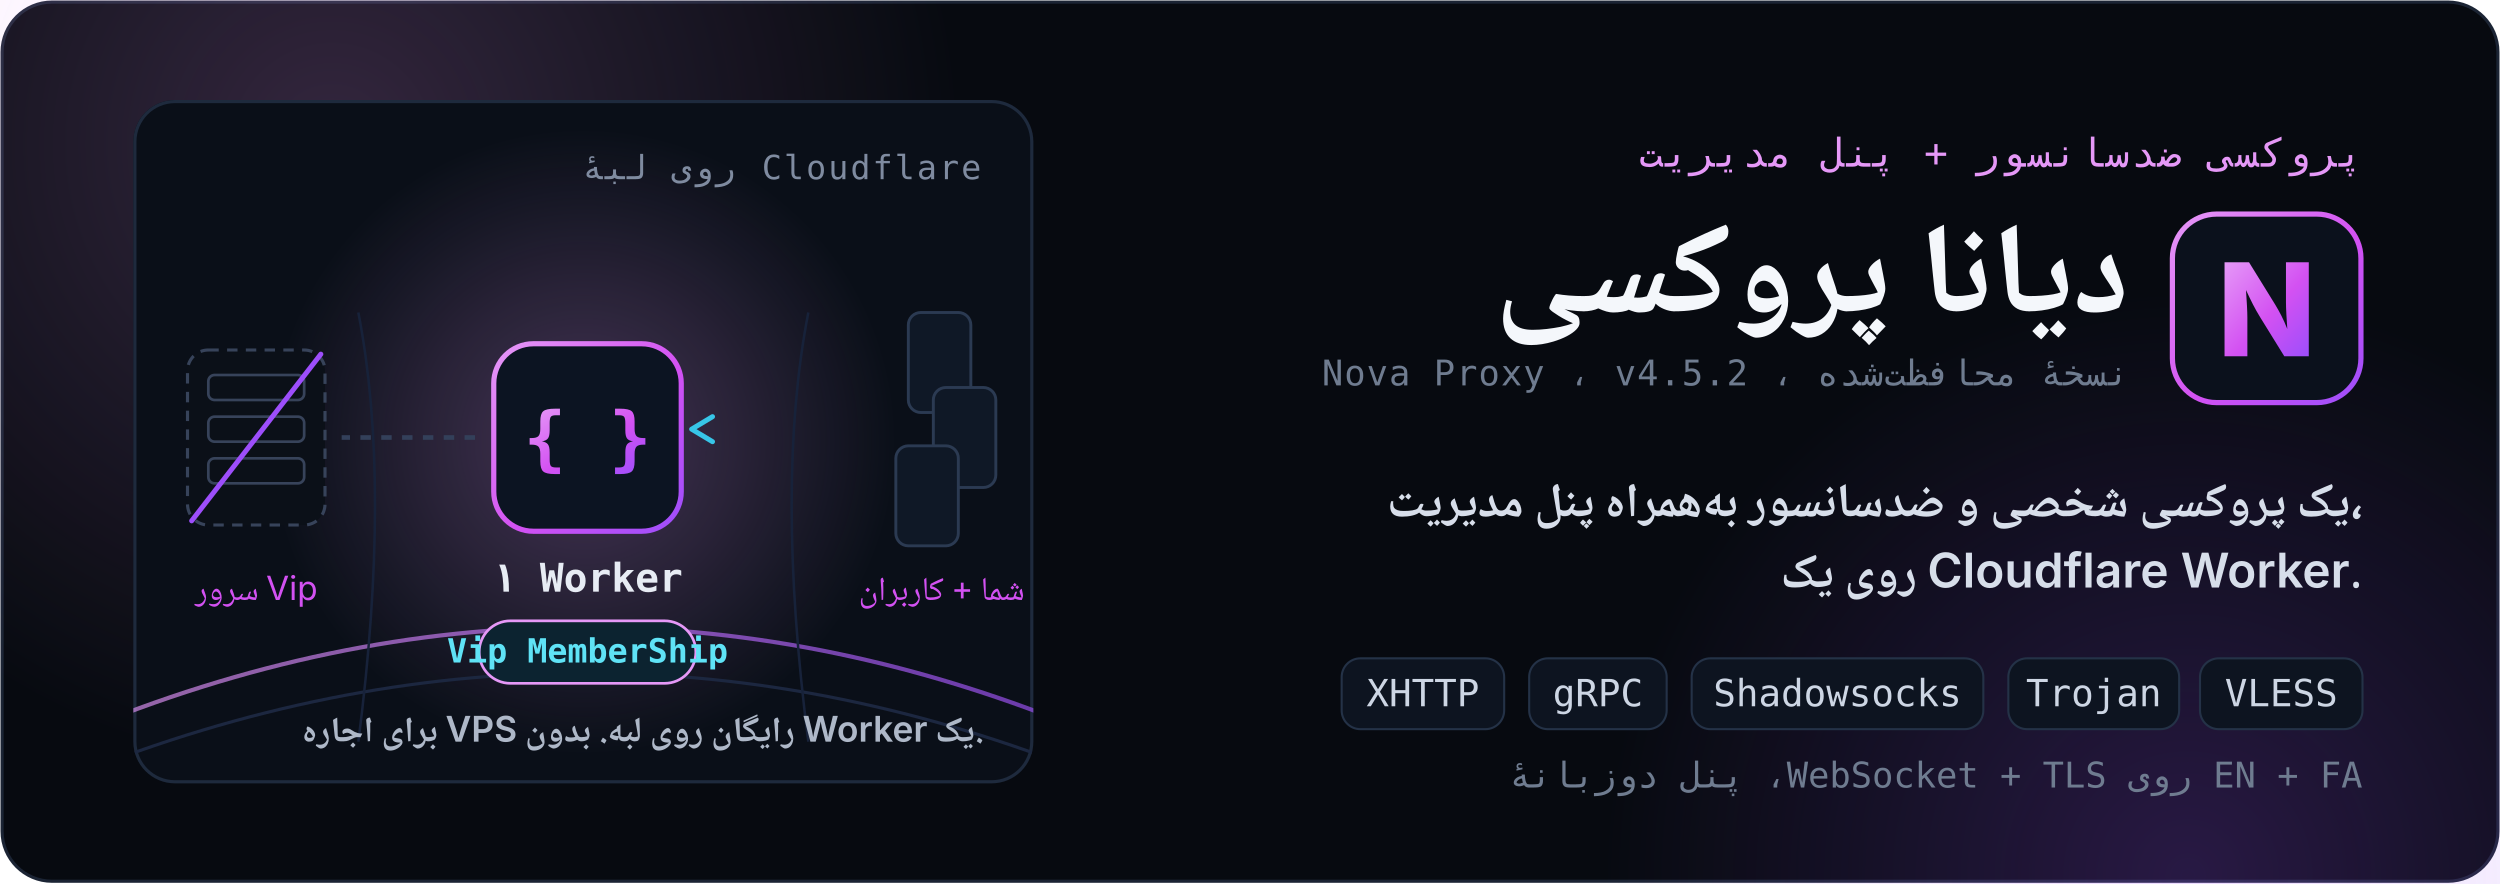
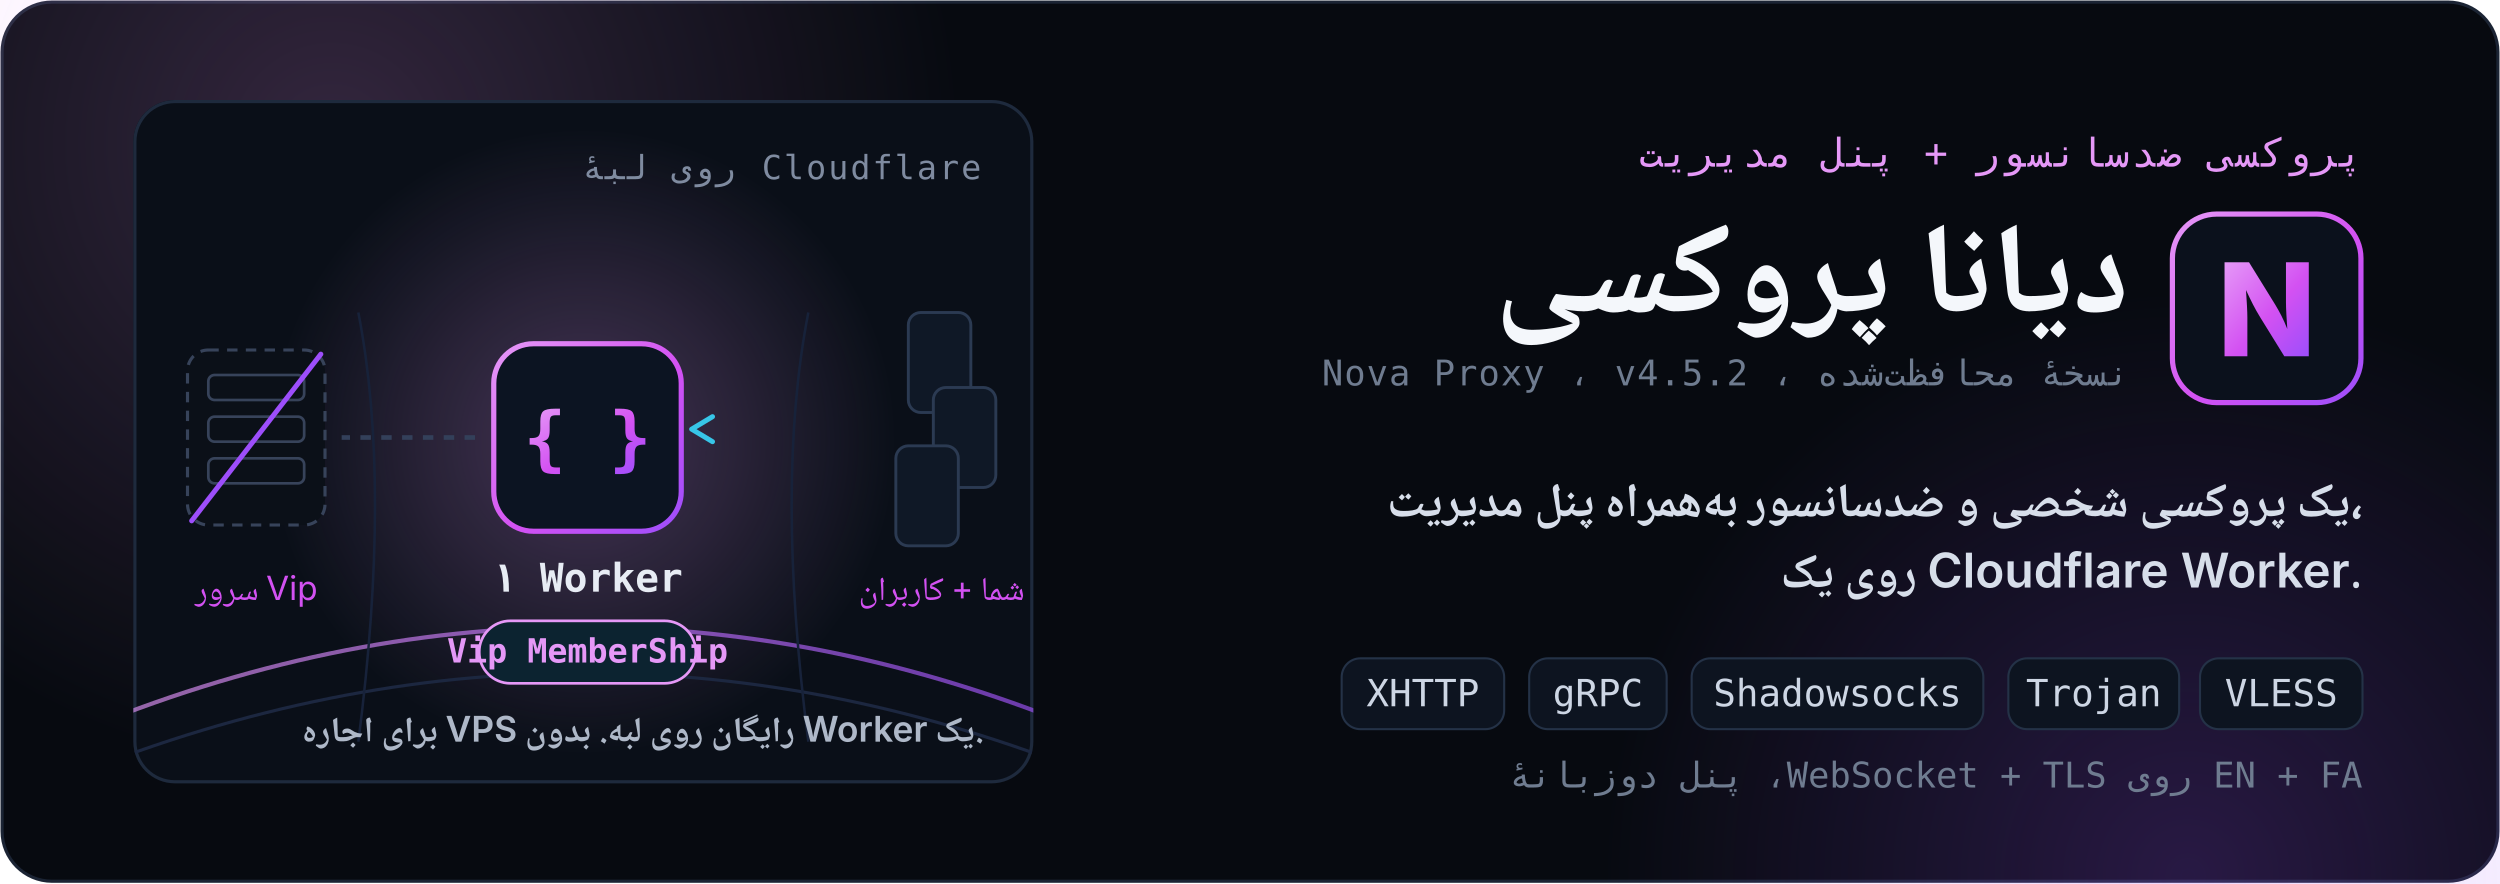
<svg xmlns="http://www.w3.org/2000/svg" width="1200" height="424" viewBox="0 0 1200 424" role="img" aria-labelledby="ht hd" lang="fa">
  <defs>
    <linearGradient id="g" x1="0" y1="0" x2="1" y2="1">
      <stop offset="0" stop-color="#e598f7" />
      <stop offset="0.55" stop-color="#d351f2" />
      <stop offset="1" stop-color="#9d4efb" />
    </linearGradient>
    <linearGradient id="gh" x1="0" y1="0" x2="1" y2="0">
      <stop offset="0" stop-color="#e598f7" />
      <stop offset="1" stop-color="#9d4efb" />
    </linearGradient>
    <radialGradient id="nglow" cx="0.5" cy="0.5" r="0.5">
      <stop offset="0" stop-color="#e598f7" stop-opacity="0.5" />
      <stop offset="1" stop-color="#e598f7" stop-opacity="0" />
    </radialGradient>
    <radialGradient id="corner" cx="0.5" cy="0.5" r="0.5">
      <stop offset="0" stop-color="#9d4efb" stop-opacity="0.16" />
      <stop offset="1" stop-color="#9d4efb" stop-opacity="0" />
    </radialGradient>
    <radialGradient id="glowTR" cx="0.5" cy="0.5" r="0.5">
      <stop offset="0" stop-color="#e598f7" stop-opacity="0.20" />
      <stop offset="1" stop-color="#e598f7" stop-opacity="0" />
    </radialGradient>
    <radialGradient id="glowV" cx="0.5" cy="0.5" r="0.5">
      <stop offset="0" stop-color="#9d4efb" stop-opacity="0.22" />
      <stop offset="1" stop-color="#9d4efb" stop-opacity="0" />
    </radialGradient>
    <radialGradient id="nodeGlow" cx="0.5" cy="0.5" r="0.5">
      <stop offset="0" stop-color="#e598f7" stop-opacity="0.55" />
      <stop offset="1" stop-color="#e598f7" stop-opacity="0" />
    </radialGradient>
    <clipPath id="boardClip">
      <rect x="64" y="48" width="432" height="328" rx="20" />
    </clipPath>
  </defs>
  <rect x="1" y="1" width="1198" height="422" rx="24" fill="#070a10" />
  <rect x="1" y="1" width="1198" height="422" rx="24" fill="none" stroke="#1b2434" stroke-width="1.5" />
  <circle cx="160" cy="70" r="300" fill="url(#glowTR)" />
  <circle cx="1050" cy="420" r="280" fill="url(#glowV)" />
  <g>
    <text x="1134" y="80" text-anchor="end" font-family="ui-monospace,SFMono-Regular,Menlo,monospace" font-size="19" letter-spacing="1" fill="#e598f7">پروکسی ضدسانسور + پنل مدیریت</text>
    <rect x="1042" y="102" width="92" height="92" rx="22" fill="#0b111c" />
    <rect x="1042.75" y="102.75" width="90.5" height="90.5" rx="21.25" fill="none" stroke="url(#g)" stroke-width="2.5" />
    <text x="1088" y="171" text-anchor="middle" font-family="-apple-system,BlinkMacSystemFont,Segoe UI,sans-serif" font-size="62" font-weight="800" fill="url(#g)">N</text>
    <text x="1022" y="150" text-anchor="end" font-family="Vazirmatn,'Vazir','IRANSans','Noto Naskh Arabic',-apple-system,'Segoe UI','Tahoma',sans-serif" font-size="62" font-weight="800" fill="#f4f7fb">دیانا پروکسی</text>
    <text x="1022" y="185" text-anchor="end" font-family="ui-monospace,SFMono-Regular,Menlo,monospace" font-size="17" letter-spacing="0.5" fill="#6f7c90">⁦Nova Proxy⁩ ، ⁦v4.5.2⁩ ، نسخهٔ محافظت‌شده</text>
    <text x="1134" y="248" text-anchor="end" font-family="Vazirmatn,'Vazir','IRANSans','Noto Naskh Arabic',-apple-system,'Segoe UI','Tahoma',sans-serif" font-size="23" font-weight="600" fill="#d7deea">یک پروکسی شخصی و ضدسانسور به‌همراه پنل مدیریت،</text>
    <text x="1134" y="282" text-anchor="end" font-family="Vazirmatn,'Vazir','IRANSans','Noto Naskh Arabic',-apple-system,'Segoe UI','Tahoma',sans-serif" font-size="23" font-weight="600" fill="#d7deea">روی یک ⁦Cloudflare Worker⁩.</text>
    <g font-family="ui-monospace,SFMono-Regular,Menlo,monospace" font-size="18">
      <g>
        <rect x="1056" y="316" width="78" height="34" rx="9" fill="#0d1420" stroke="#243247" />
        <text x="1095" y="339" text-anchor="middle" fill="#cdd6e4">VLESS</text>
      </g>
      <g>
        <rect x="964" y="316" width="82" height="34" rx="9" fill="#0d1420" stroke="#243247" />
        <text x="1005" y="339" text-anchor="middle" fill="#cdd6e4">Trojan</text>
      </g>
      <g>
        <rect x="812" y="316" width="140" height="34" rx="9" fill="#0d1420" stroke="#243247" />
        <text x="882" y="339" text-anchor="middle" fill="#cdd6e4">Shadowsocks</text>
      </g>
      <g>
        <rect x="734" y="316" width="66" height="34" rx="9" fill="#0d1420" stroke="#243247" />
        <text x="767" y="339" text-anchor="middle" fill="#cdd6e4">gRPC</text>
      </g>
      <g>
        <rect x="644" y="316" width="78" height="34" rx="9" fill="#0d1420" stroke="#243247" />
        <text x="683" y="339" text-anchor="middle" fill="#cdd6e4">XHTTP</text>
      </g>
    </g>
    <text x="1134" y="378" text-anchor="end" font-family="ui-monospace,SFMono-Regular,Menlo,monospace" font-size="17" fill="#6f7c90">روی ⁦WebSocket + TLS⁩، پنل دوزبانهٔ ⁦EN + FA⁩</text>
  </g>
  <g>
    <rect x="64" y="48" width="432" height="328" rx="20" fill="#0a0f18" />
    <rect x="64.75" y="48.75" width="430.5" height="326.5" rx="19.25" fill="none" stroke="#1e2a3d" stroke-width="1.5" />
    <g clip-path="url(#boardClip)">
      <circle cx="280" cy="212" r="150" fill="url(#nodeGlow)" opacity="0.5" />
      <path d="M36 352 Q280 250 524 352" fill="none" stroke="url(#gh)" stroke-width="2" opacity="0.65" />
      <path d="M36 372 Q280 274 524 372" fill="none" stroke="#1c2740" stroke-width="1.5" />
      <path d="M172 356 Q188 232 172 150" fill="none" stroke="#17223a" stroke-width="1.2" />
      <path d="M388 356 Q372 232 388 150" fill="none" stroke="#17223a" stroke-width="1.2" />
    </g>
    <text x="472" y="86" text-anchor="end" font-family="ui-monospace,SFMono-Regular,Menlo,monospace" font-size="16" letter-spacing="1" fill="#7f8ba0">روی لبهٔ ⁦Cloudflare⁩</text>
    <g>
      <rect x="436" y="150" width="30" height="48" rx="6" fill="#0f1826" stroke="#2b3a52" stroke-width="1.4" />
      <rect x="448" y="186" width="30" height="48" rx="6" fill="#0f1826" stroke="#2b3a52" stroke-width="1.4" />
      <rect x="430" y="214" width="30" height="48" rx="6" fill="#0f1826" stroke="#2b3a52" stroke-width="1.4" />
      <text x="452" y="288" text-anchor="middle" font-family="Vazirmatn,'Vazir','IRANSans','Noto Naskh Arabic',-apple-system,'Segoe UI','Tahoma',sans-serif" font-size="16" fill="#d351f2">شما + کاربران</text>
    </g>
    <path d="M424 206 H336" fill="none" stroke="url(#gh)" stroke-width="2.4" />
    <path d="M342 200 l-10 6 l10 6" fill="none" stroke="#37c6e8" stroke-width="2.4" stroke-linecap="round" stroke-linejoin="round" />
    <rect x="236" y="164" width="92" height="92" rx="20" fill="#0c1422" />
    <rect x="237" y="165" width="90" height="90" rx="19" fill="none" stroke="url(#g)" stroke-width="2.5" />
    <text x="282" y="222" text-anchor="middle" font-family="ui-monospace,SFMono-Regular,Menlo,monospace" font-size="34" font-weight="700" fill="url(#g)">{ }</text>
    <text x="282" y="284" text-anchor="middle" font-family="ui-monospace,SFMono-Regular,Menlo,monospace" font-size="19" font-weight="700" fill="#e7ecf4">۱ Worker</text>
    <g>
      <rect x="230" y="298" width="104" height="30" rx="15" fill="#0c2330" stroke="#e598f7" stroke-width="1.3" />
-       <text x="282" y="318" text-anchor="middle" font-family="ui-monospace,SFMono-Regular,Menlo,monospace" font-size="16" font-weight="700" fill="#5fe3f6">Vip MemberShip⁩</text>
+       <text x="282" y="318" text-anchor="middle" font-family="ui-monospace,SFMono-Regular,Menlo,monospace" font-size="16" font-weight="700" fill="#e598f7">Vip MemberShip⁩</text>
    </g>
    <path d="M228 210 H164" fill="none" stroke="#33405a" stroke-width="2.2" stroke-dasharray="5 5" />
    <g>
      <rect x="90" y="168" width="66" height="84" rx="10" fill="#0b1018" stroke="#37435a" stroke-width="1.5" stroke-dasharray="5 4" />
      <rect x="100" y="180" width="46" height="12" rx="3" fill="none" stroke="#37435a" stroke-width="1.3" />
      <rect x="100" y="200" width="46" height="12" rx="3" fill="none" stroke="#37435a" stroke-width="1.3" />
      <rect x="100" y="220" width="46" height="12" rx="3" fill="none" stroke="#37435a" stroke-width="1.3" />
      <path d="M92 250 L154 170" stroke="#9d4efb" stroke-width="2.4" stroke-linecap="round" />
      <text x="123" y="288" text-anchor="middle" font-family="Vazirmatn,'Vazir','IRANSans','Noto Naskh Arabic',-apple-system,'Segoe UI','Tahoma',sans-serif" font-size="16" fill="#d351f2">سرور Vip</text>
    </g>
    <text x="472" y="356" text-anchor="end" font-family="Vazirmatn,'Vazir','IRANSans','Noto Naskh Arabic',-apple-system,'Segoe UI','Tahoma',sans-serif" font-size="17" font-weight="600" fill="#aeb8c8">یک ⁦Worker⁩ رایگان روی لبه. بدون ⁦VPS⁩ برای اجاره.</text>
  </g>
</svg>
